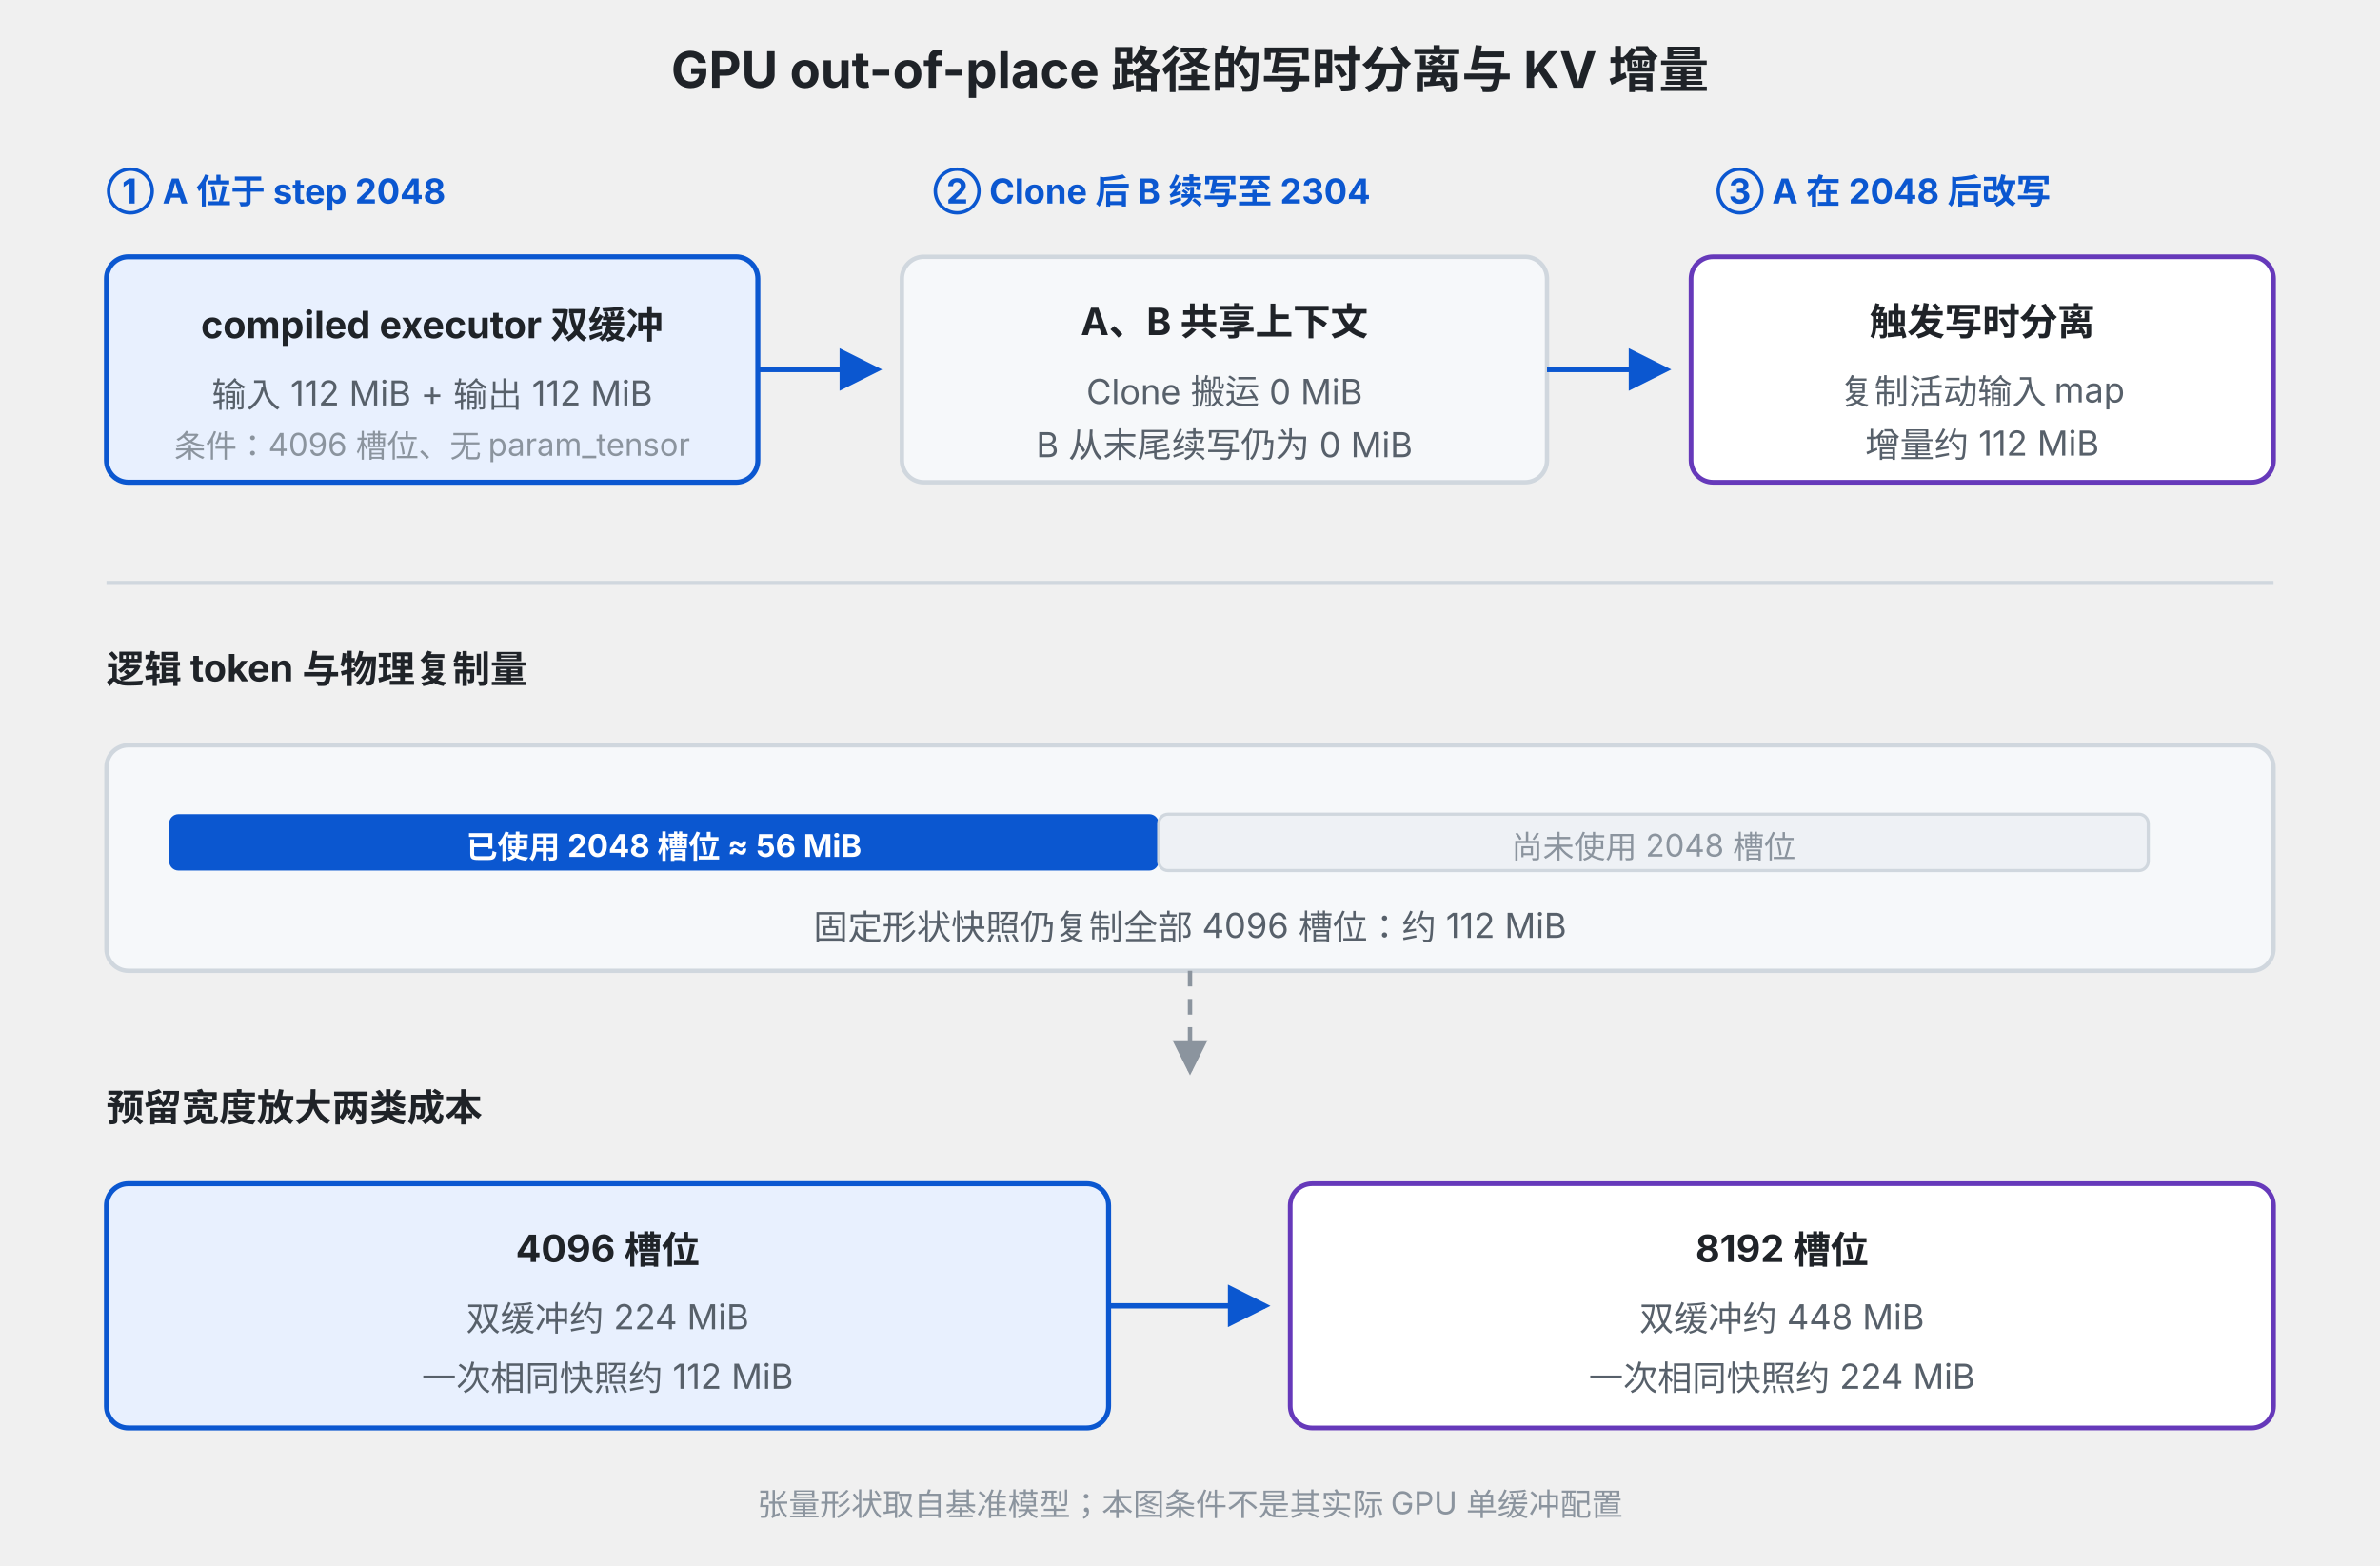
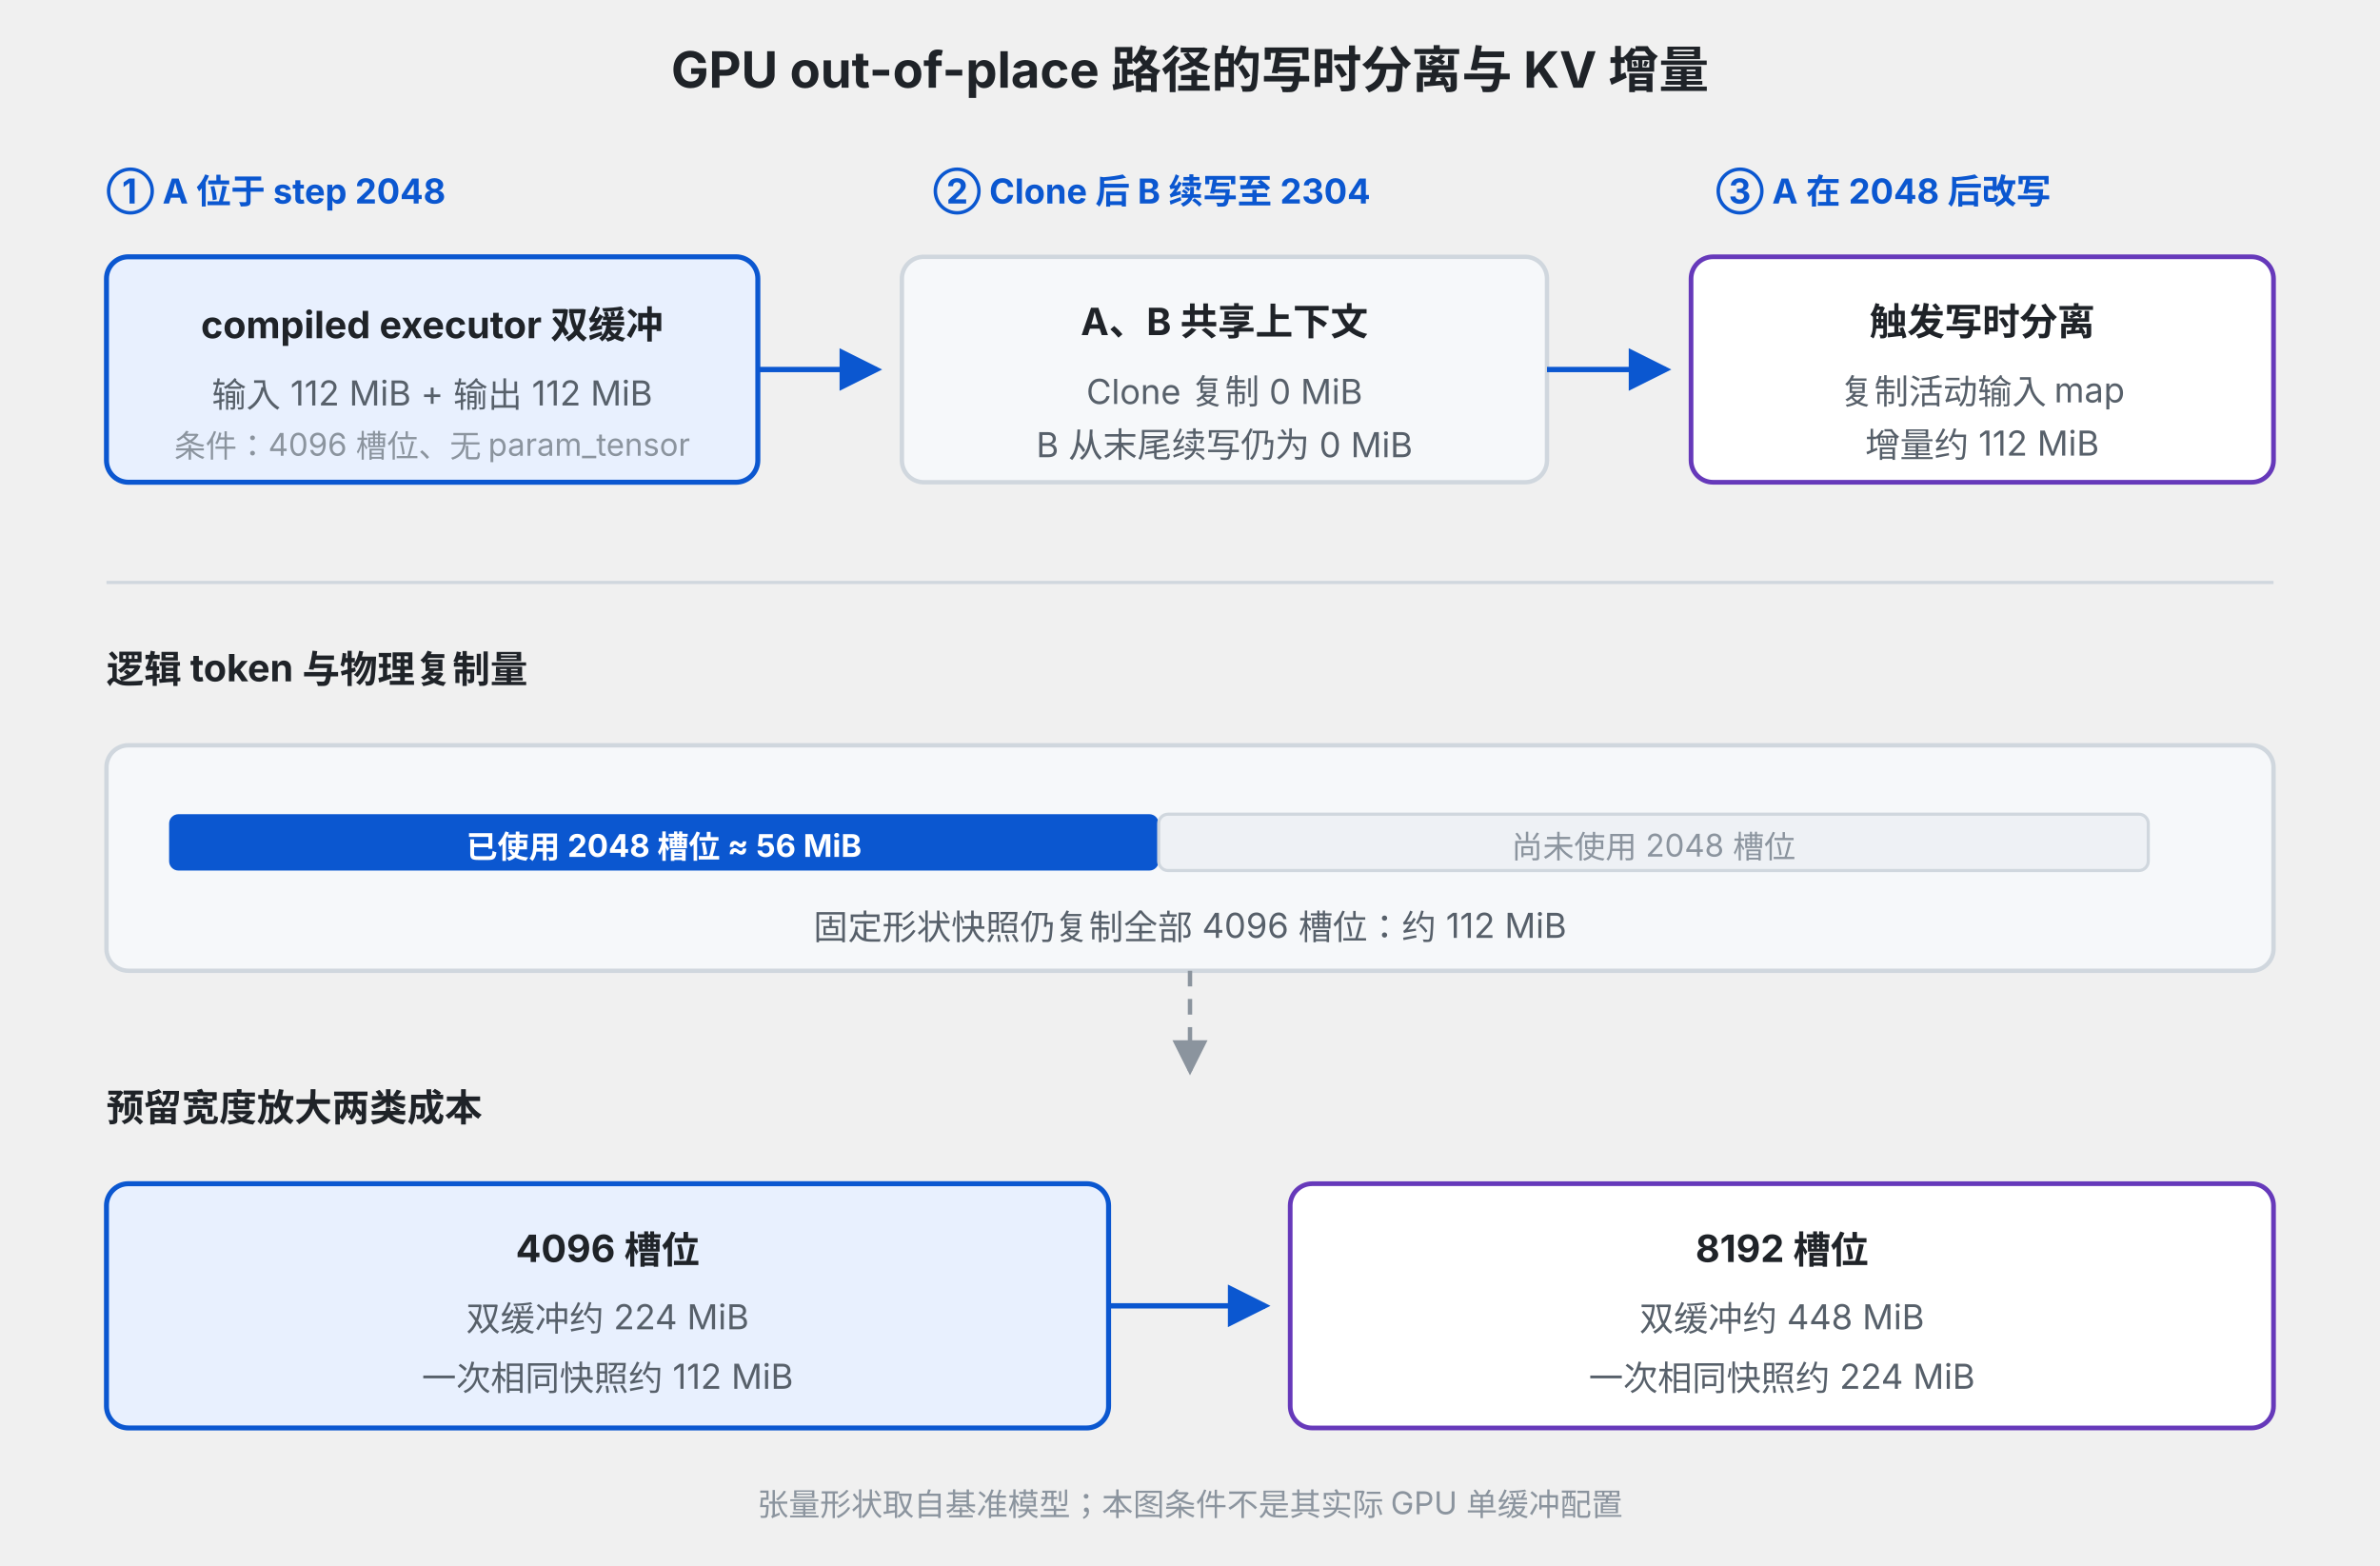
<svg xmlns="http://www.w3.org/2000/svg" viewBox="0 0 760 500" width="760" height="500" role="img" aria-label="条件化 GPU out-of-place 路径中，公共前缀分支、最长分支续写与较短分支写时分离的 KV 容量变化">
  <defs>
    <style>
      text { font-family: -apple-system, "PingFang SC", "Microsoft YaHei", sans-serif; }
      .title { fill: var(--fig-text, #1f2328); font-size: 16px; font-weight: 700; }
      .label { fill: var(--fig-text, #1f2328); font-size: 12px; font-weight: 700; }
      .soft { fill: var(--fig-text-soft, #57606a); font-size: 11px; }
      .dim { fill: var(--fig-text-dim, #8b949e); font-size: 10px; }
      .blue { fill: var(--fig-accent, #0b57d0); font-size: 11px; font-weight: 700; }
      .box { fill: var(--fig-surface, #f6f8fa); stroke: var(--fig-border, #d0d7de); stroke-width: 1.4; }
      .active { fill: var(--fig-accent-soft, #e8f0fe); stroke: var(--fig-accent, #0b57d0); stroke-width: 1.6; }
      .copy { fill: var(--fig-bg, #ffffff); stroke: var(--fig-accent-2, #6639ba); stroke-width: 1.5; }
      .edge { stroke: var(--fig-accent, #0b57d0); stroke-width: 1.7; fill: none; }
      .dash { stroke: var(--fig-text-dim, #8b949e); stroke-width: 1.4; stroke-dasharray: 5 4; fill: none; }
      .rule { stroke: var(--fig-border, #d0d7de); stroke-width: 1; }
    </style>
    <marker id="f62-arrow" orient="auto" markerWidth="8" markerHeight="8" refX="7" refY="4">
      <path d="M0,0 L8,4 L0,8 z" fill="var(--fig-accent, #0b57d0)" />
    </marker>
    <marker id="f62-arrow-dim" orient="auto" markerWidth="8" markerHeight="8" refX="7" refY="4">
      <path d="M0,0 L8,4 L0,8 z" fill="var(--fig-text-dim, #8b949e)" />
    </marker>
  </defs>
  <text class="title" x="380" y="28" text-anchor="middle">GPU out-of-place 路径的写时分离与 KV 增量</text>
  <text class="blue" x="34" y="65">① A 位于 step 2048</text>
  <rect class="active" x="34" y="82" width="208" height="72" rx="7" />
  <text class="label" x="138" y="108" text-anchor="middle">compiled executor 双缓冲</text>
  <text class="soft" x="138" y="130" text-anchor="middle">输入 112 MiB + 输出 112 MiB</text>
  <text class="dim" x="138" y="146" text-anchor="middle">条件：4096 槽位、无 param_tensor</text>
  <path class="edge" d="M242,118 H280" marker-end="url(#f62-arrow)" />
  <text class="blue" x="298" y="65">② Clone 后 B 续写至 2304</text>
  <rect class="box" x="288" y="82" width="206" height="72" rx="7" />
  <text class="label" x="391" y="107" text-anchor="middle">A、B 共享上下文</text>
-   <text class="soft" x="391" y="129" text-anchor="middle">Clone 搬运 0 MiB</text>
+   <text class="soft" x="391" y="129" text-anchor="middle">Clone 复制 0 MiB</text>
  <text class="soft" x="391" y="146" text-anchor="middle">B 从末尾续写仍为 0 MiB</text>
  <path class="edge" d="M494,118 H532" marker-end="url(#f62-arrow)" />
  <text class="blue" x="548" y="65">③ A 在 2048 后改写</text>
  <rect class="copy" x="540" y="82" width="186" height="72" rx="7" />
  <text class="label" x="633" y="107" text-anchor="middle">触发写时分离</text>
  <text class="soft" x="633" y="129" text-anchor="middle">复制活动输入 map</text>
  <text class="soft" x="633" y="146" text-anchor="middle">增量约 112 MiB</text>
  <line class="rule" x1="34" y1="186" x2="726" y2="186" />
  <text class="label" x="34" y="218">逻辑 token 与物理复制量</text>
  <rect class="box" x="34" y="238" width="692" height="72" rx="7" />
  <rect x="54" y="260" width="316" height="18" rx="3" fill="var(--fig-accent, #0b57d0)" />
  <rect x="370" y="260" width="316" height="18" rx="3" fill="var(--fig-surface-2, #eef1f5)" stroke="var(--fig-border, #d0d7de)" />
  <text x="212" y="274" text-anchor="middle" fill="#ffffff" style="font-size:10px;font-weight:700">已使用 2048 槽位 ≈ 56 MiB</text>
  <text class="dim" x="528" y="274" text-anchor="middle">尚未使用 2048 槽位</text>
  <text class="soft" x="380" y="300" text-anchor="middle">固定形状快照仍复制全部 4096 槽位：约 112 MiB</text>
  <path class="dash" d="M380,310 V342" marker-end="url(#f62-arrow-dim)" />
  <text class="label" x="34" y="358">预留宽度放大两类成本</text>
  <rect class="active" x="34" y="378" width="320" height="78" rx="7" />
  <text class="label" x="194" y="403" text-anchor="middle">4096 槽位</text>
  <text class="soft" x="194" y="425" text-anchor="middle">双缓冲约 224 MiB</text>
  <text class="soft" x="194" y="444" text-anchor="middle">一次相同快照约 112 MiB</text>
  <path class="edge" d="M354,417 H404" marker-end="url(#f62-arrow)" />
  <rect class="copy" x="412" y="378" width="314" height="78" rx="7" />
  <text class="label" x="569" y="403" text-anchor="middle">8192 槽位</text>
  <text class="soft" x="569" y="425" text-anchor="middle">双缓冲约 448 MiB</text>
  <text class="soft" x="569" y="444" text-anchor="middle">一次相同快照约 224 MiB</text>
  <text class="dim" x="380" y="484" text-anchor="middle">张量形状取自基准模型；本图条件不是其实际 GPU 单缓冲配置</text>
</svg>
